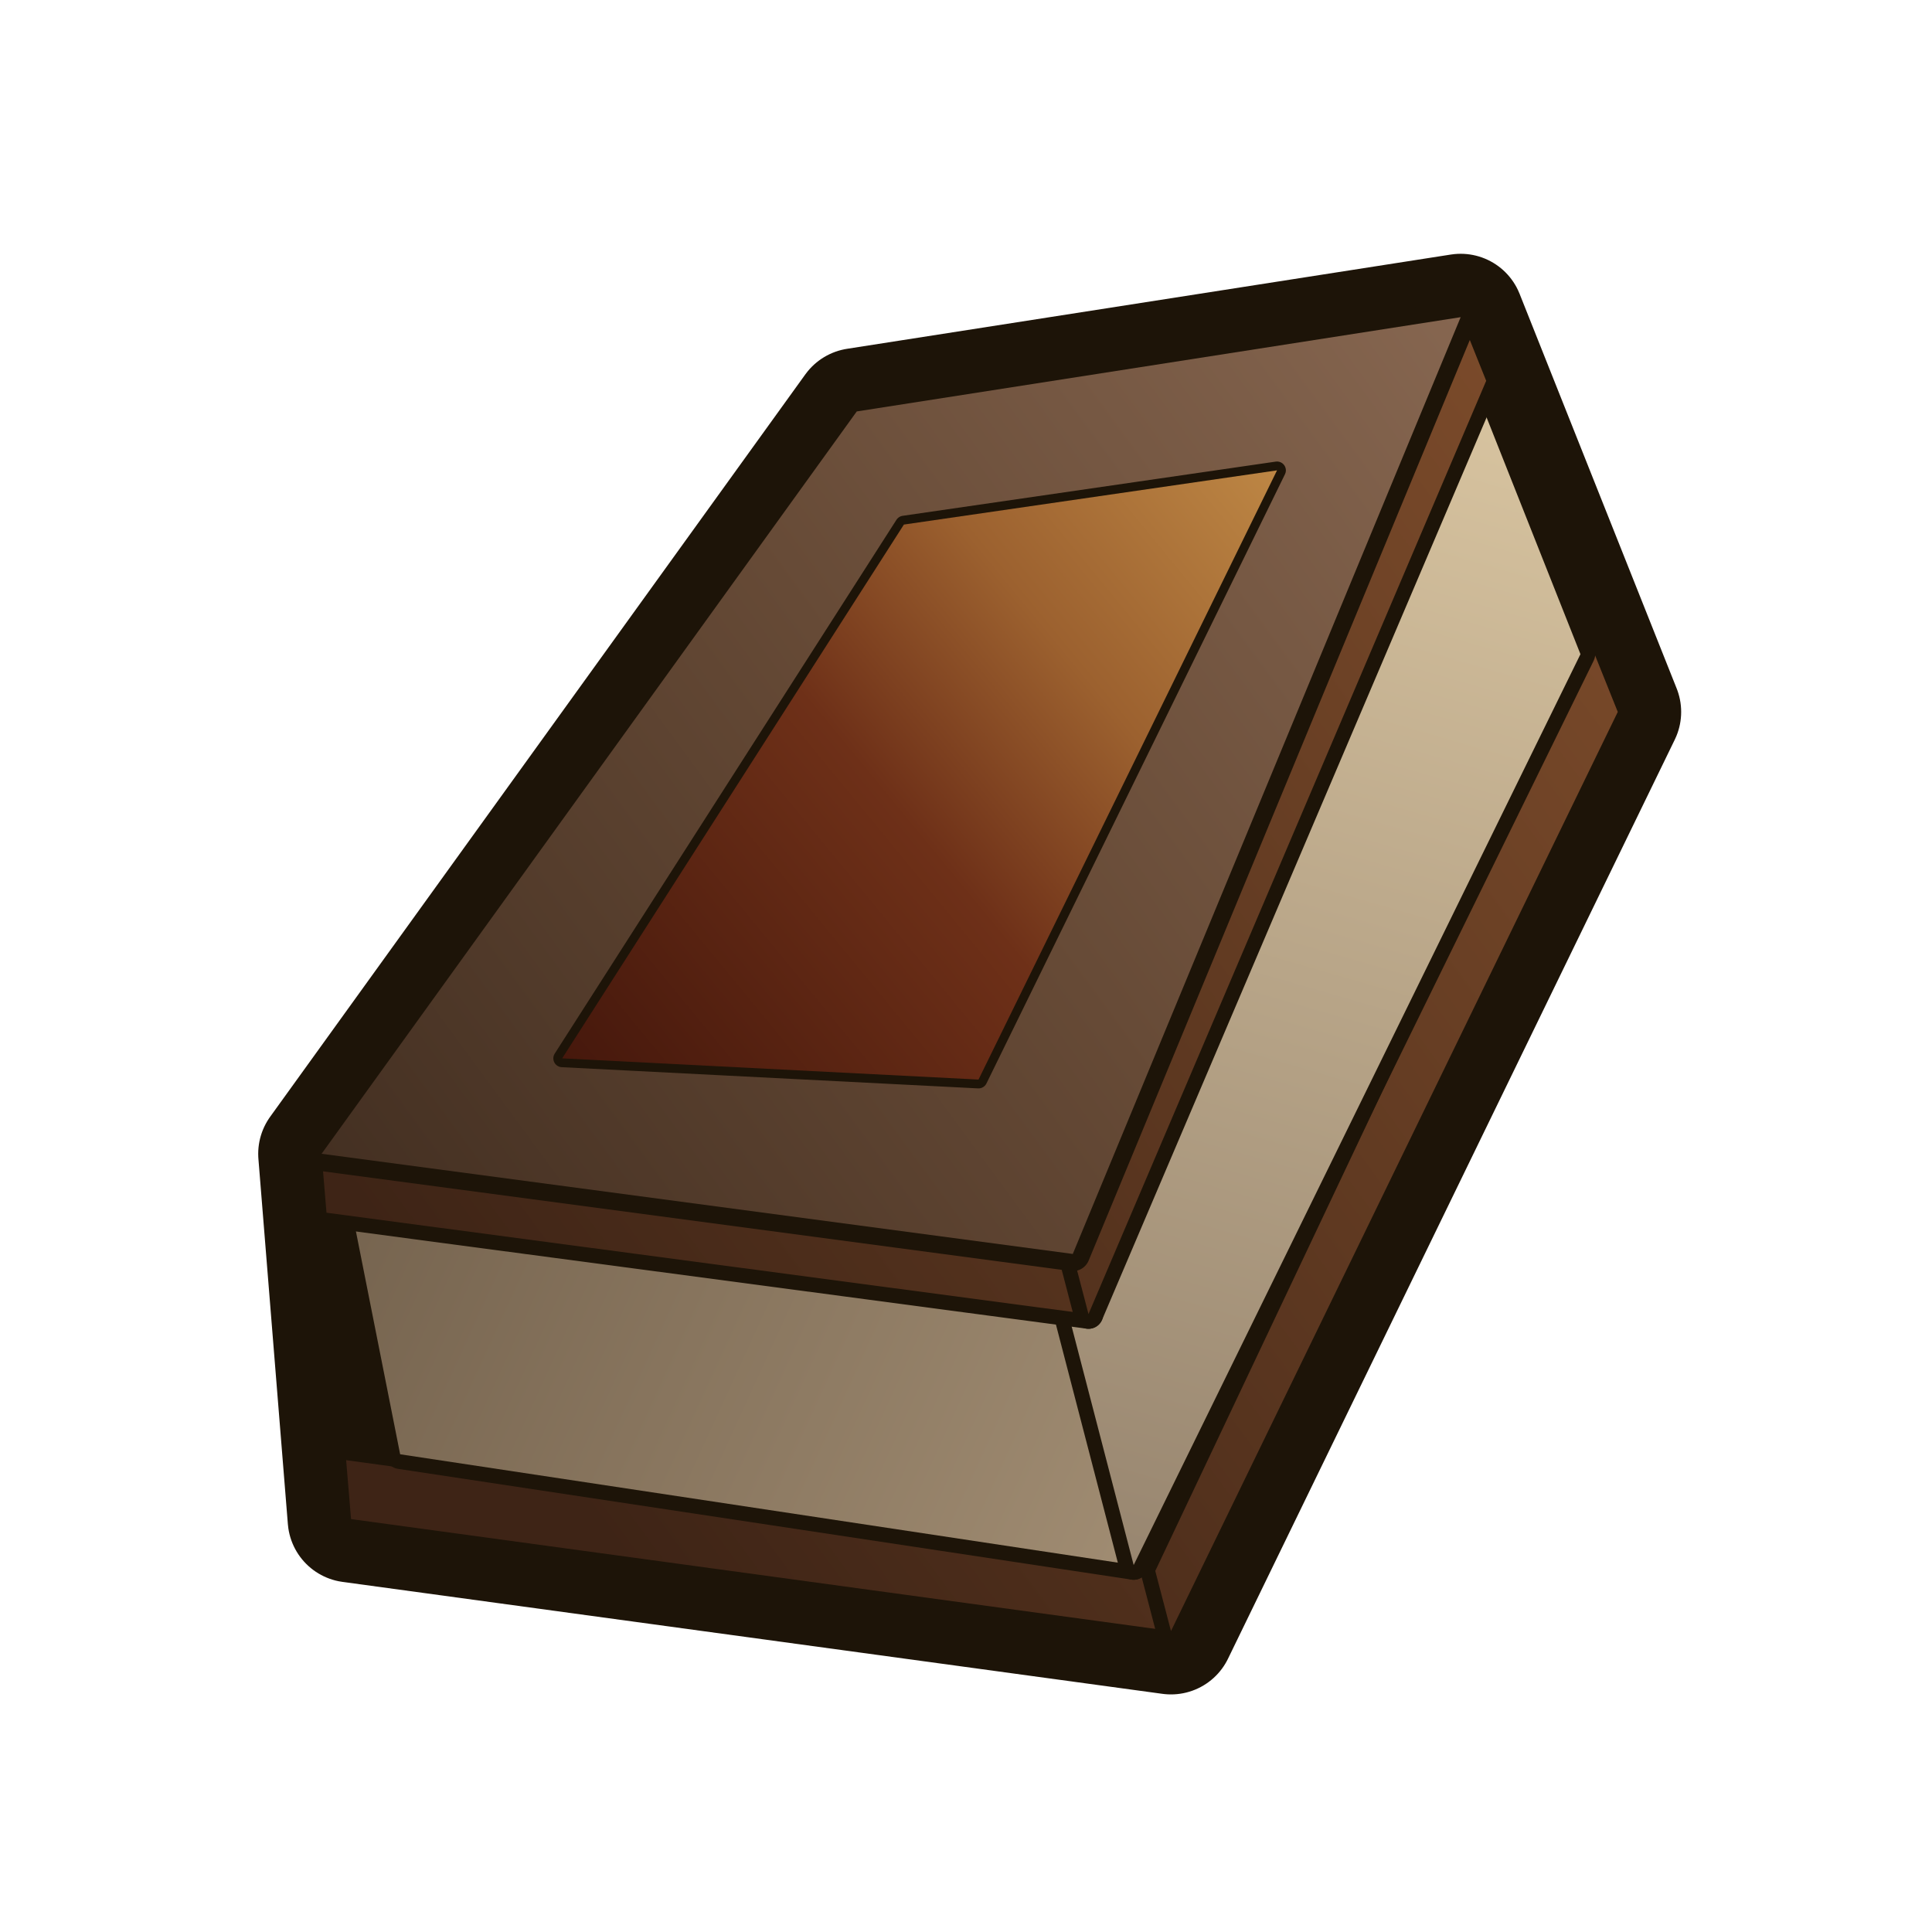
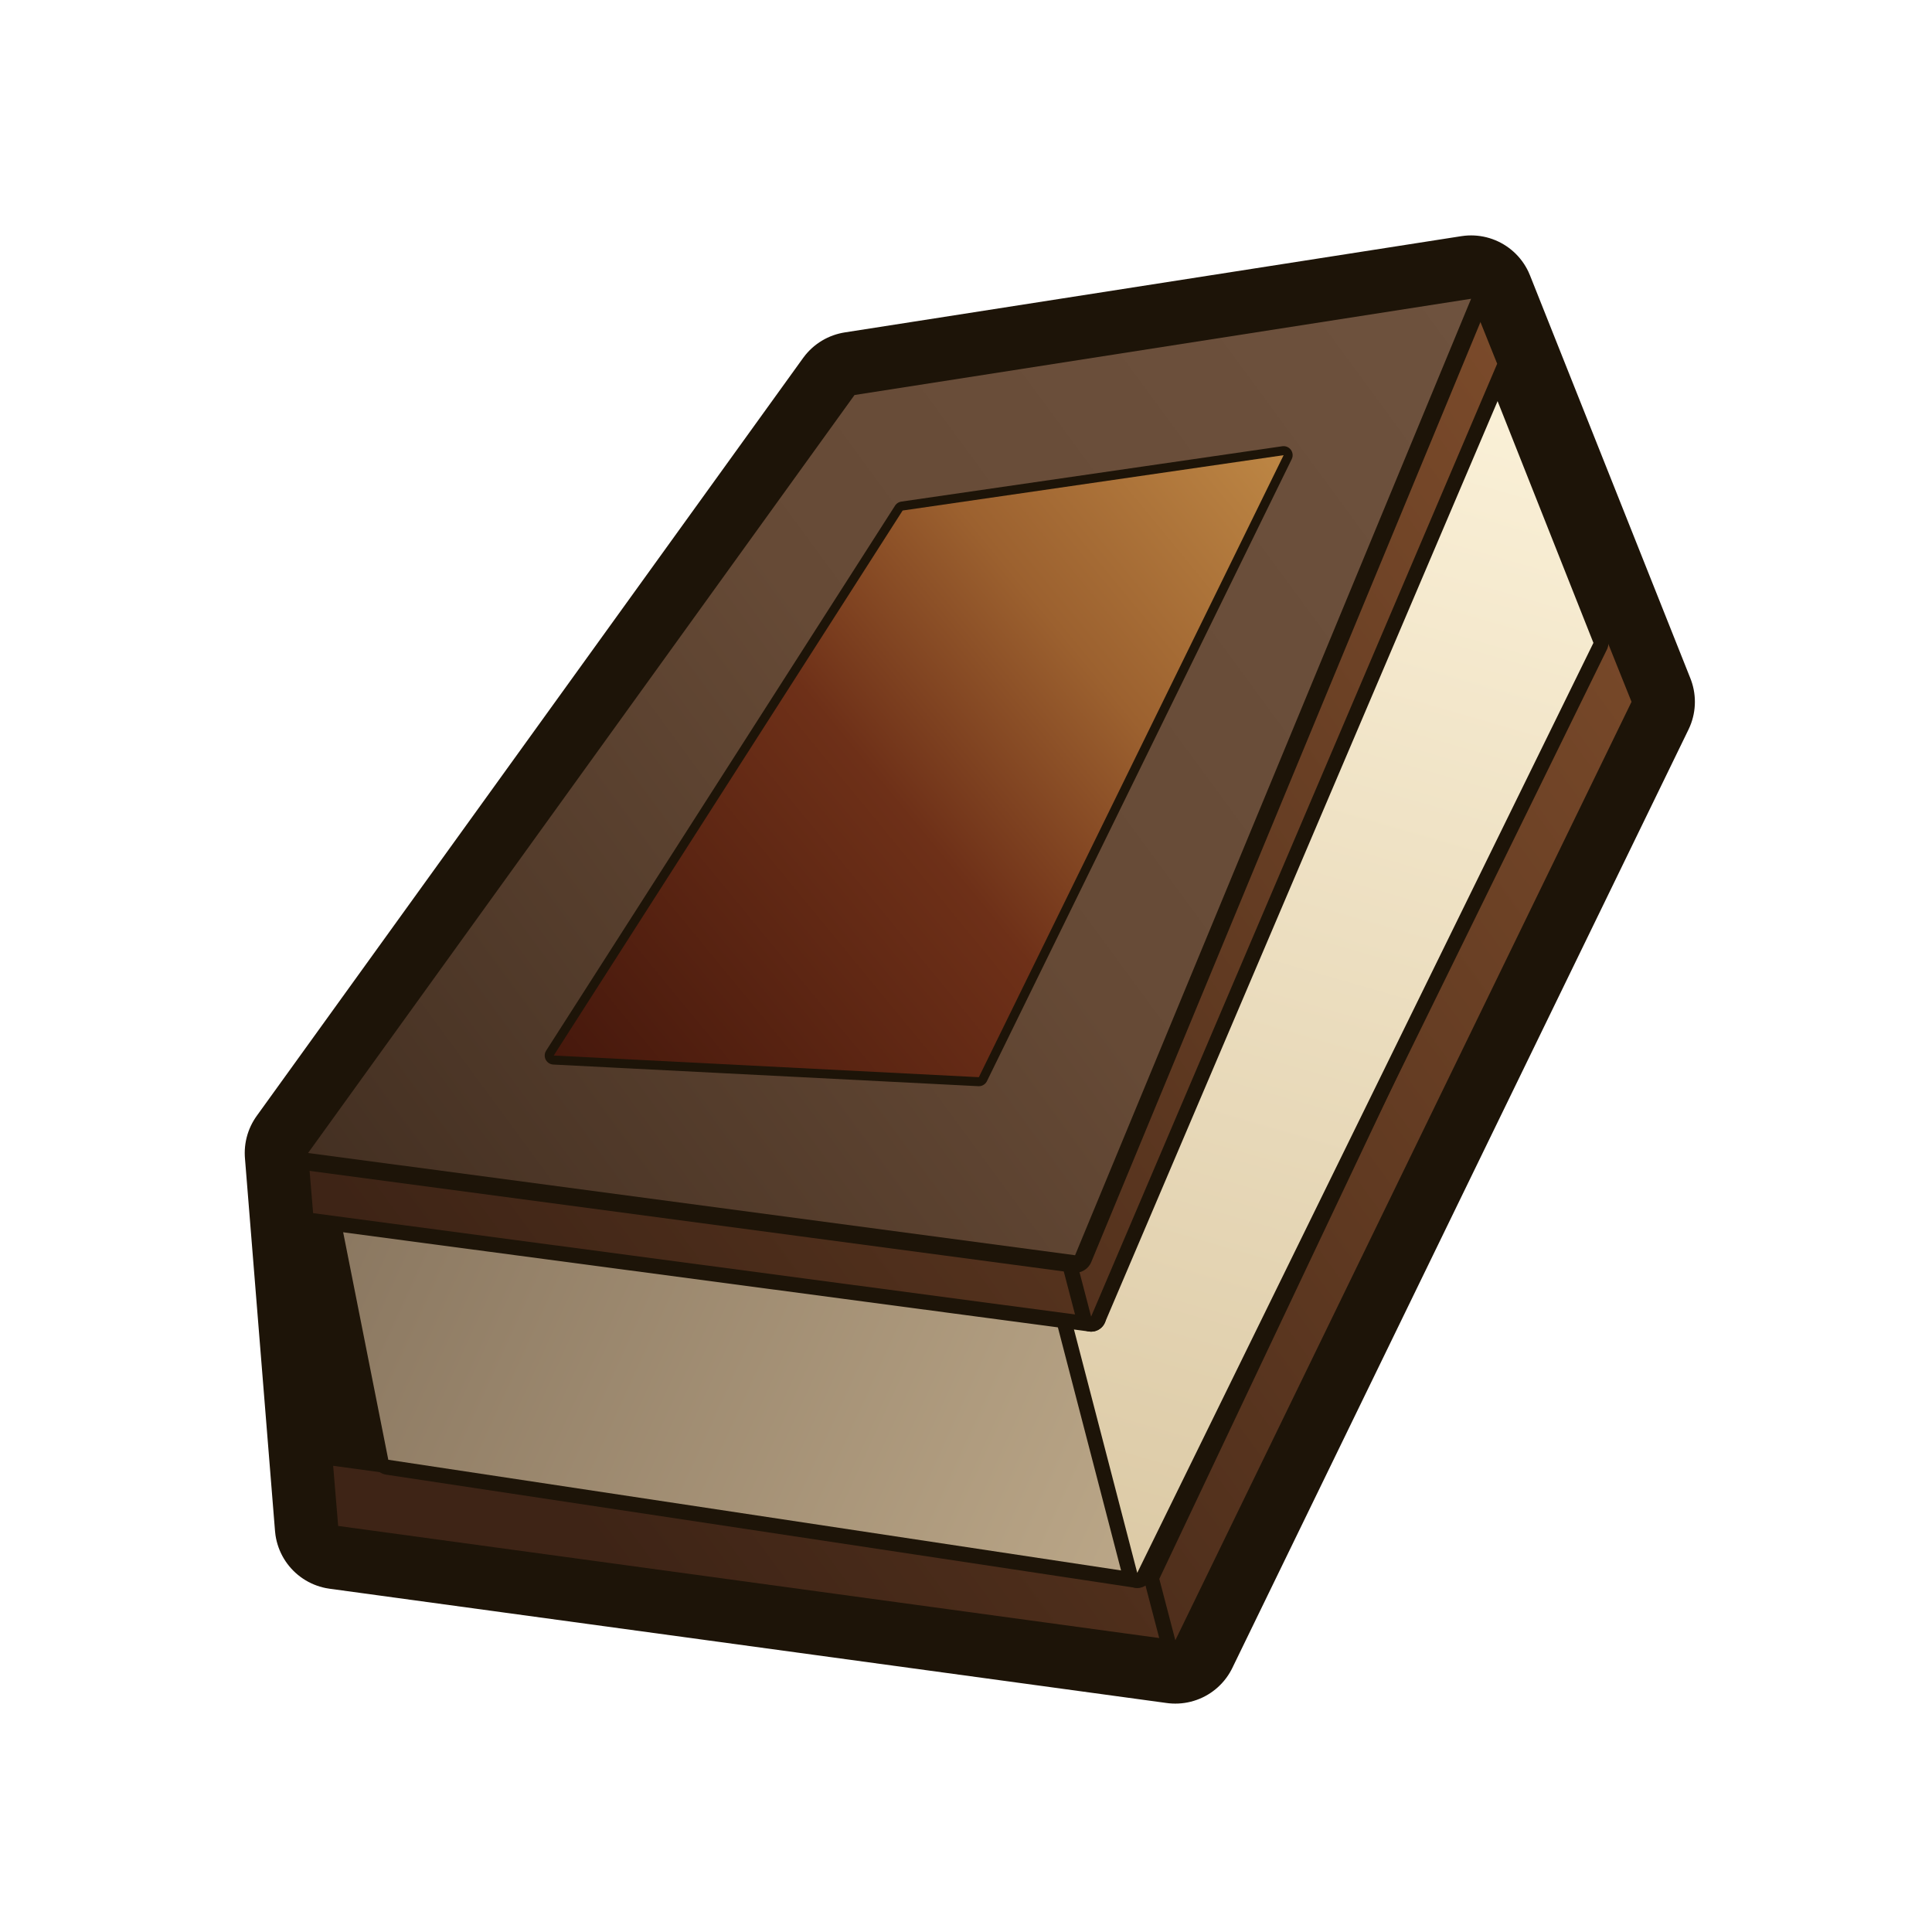
- <svg xmlns="http://www.w3.org/2000/svg" viewBox="-1.525 -2.15 19.675 19.675">
+ <svg xmlns="http://www.w3.org/2000/svg" viewBox="-1.323 -1.9 19.27 19.27">
  <defs>
    <linearGradient id="train-cover" gradientUnits="userSpaceOnUse" x1="13.35" y1="1.08" x2="1.75" y2="9.6">
-       <stop offset="0" stop-color="#866650" />
+       <stop offset="0" stop-color="#6e523e" />
      <stop offset="0.5" stop-color="#664a36" />
      <stop offset="1" stop-color="#443022" />
    </linearGradient>
    <linearGradient id="train-panel" gradientUnits="userSpaceOnUse" x1="11.48" y1="2.64" x2="4.2" y2="8.628">
      <stop offset="0" stop-color="#bd8644" />
      <stop offset="0.3" stop-color="#9c612f" />
      <stop offset="0.55" stop-color="#6e3018" />
      <stop offset="1" stop-color="#46180c" />
    </linearGradient>
    <linearGradient id="train-edge" gradientUnits="userSpaceOnUse" x1="1.75" y1="9.6" x2="13.35" y2="1.08">
      <stop offset="0" stop-color="#3e2416" />
      <stop offset="1" stop-color="#7a4a2a" />
    </linearGradient>
    <linearGradient id="train-fore" gradientUnits="userSpaceOnUse" x1="13.49" y1="1.788" x2="10.02" y2="13.788">
-       <stop offset="0" stop-color="#d8c4a0" />
-       <stop offset="1" stop-color="#988670" />
+       <stop offset="0" stop-color="#fbf1d8" />
+       <stop offset="1" stop-color="#dccaa6" />
    </linearGradient>
    <linearGradient id="train-front" gradientUnits="userSpaceOnUse" x1="2.05" y1="10.14" x2="10.02" y2="13.788">
-       <stop offset="0" stop-color="#76644f" />
-       <stop offset="1" stop-color="#a08c72" />
+       <stop offset="0" stop-color="#8a7760" />
+       <stop offset="1" stop-color="#bba788" />
    </linearGradient>
  </defs>
-   <path d="M7.2 2.04L13.35 1.08L14.95 5.1L10.4 14.46L2.05 13.32L1.75 9.6z" fill="#1d1408" stroke="#1d1408" stroke-width="1.291" stroke-linejoin="round" paint-order="stroke" />
+   <path d="M7.2 2.04L13.35 1.08L14.95 5.1L10.4 14.46L2.05 13.32L1.75 9.6z" fill="#1d1408" stroke="#1d1408" stroke-width="1.264" stroke-linejoin="round" paint-order="stroke" />
  <path d="M2 12.72L10.24 13.848L10.4 14.46L2.05 13.32z" fill="url(#train-edge)" stroke="#1d1408" stroke-width="0.3" stroke-linejoin="round" paint-order="stroke" />
  <path d="M10.24 13.848L14.69 4.452L14.95 5.1L10.4 14.46z" fill="url(#train-edge)" stroke="#1d1408" stroke-width="0.3" stroke-linejoin="round" paint-order="stroke" />
  <path d="M2.05 10.14L9.34 11.172L10.02 13.788L2.55 12.66z" fill="url(#train-front)" stroke="#1d1408" stroke-width="0.3" stroke-linejoin="round" paint-order="stroke" />
  <path d="M9.34 11.172L13.49 1.788L14.57 4.512L10.02 13.788z" fill="url(#train-fore)" stroke="#1d1408" stroke-width="0.3" stroke-linejoin="round" paint-order="stroke" />
  <path d="M1.75 9.6L9.4 10.62L9.56 11.232L1.8 10.2z" fill="url(#train-edge)" stroke="#1d1408" stroke-width="0.3" stroke-linejoin="round" paint-order="stroke" />
  <path d="M9.4 10.62L13.35 1.08L13.61 1.728L9.56 11.232z" fill="url(#train-edge)" stroke="#1d1408" stroke-width="0.3" stroke-linejoin="round" paint-order="stroke" />
  <path d="M7.2 2.04L13.35 1.08L9.4 10.62L1.75 9.6z" fill="url(#train-cover)" stroke="#1d1408" stroke-width="0.35" stroke-linejoin="round" paint-order="stroke" />
  <path d="M7.68 3.192L11.48 2.64L8.44 8.844L4.2 8.628z" fill="url(#train-panel)" stroke="#1d1408" stroke-width="0.18" stroke-linejoin="round" paint-order="stroke" />
</svg>
